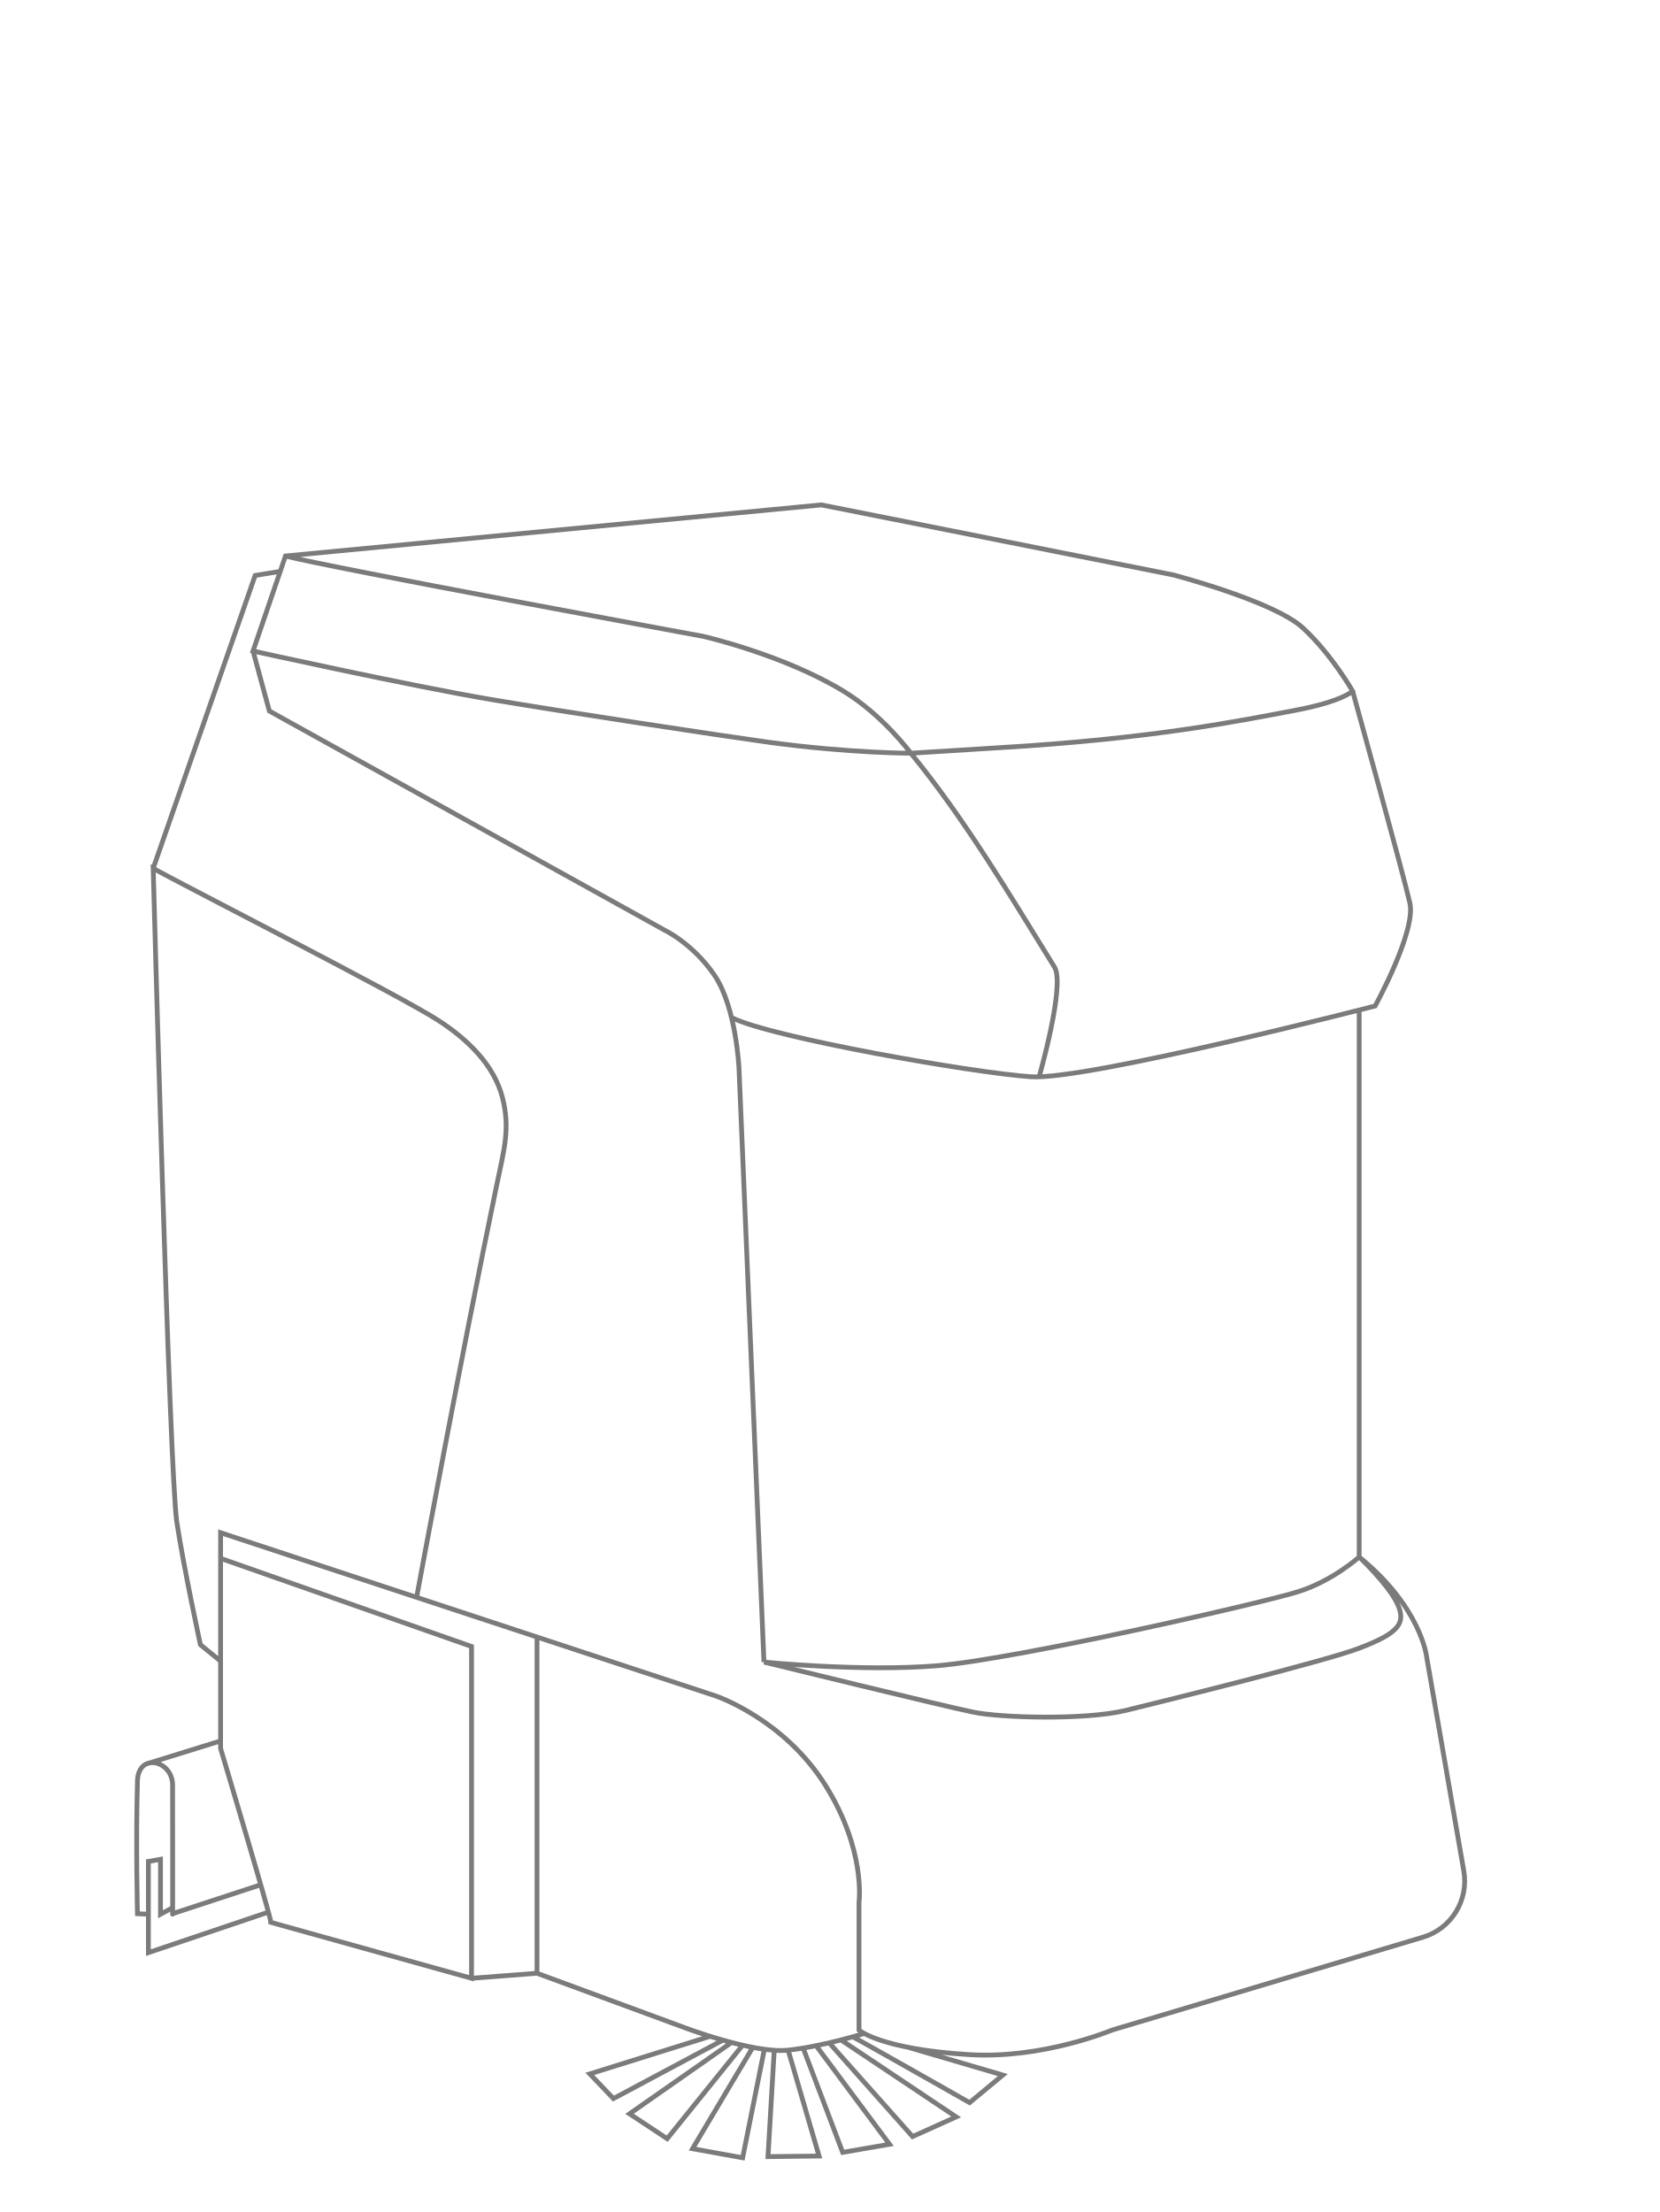
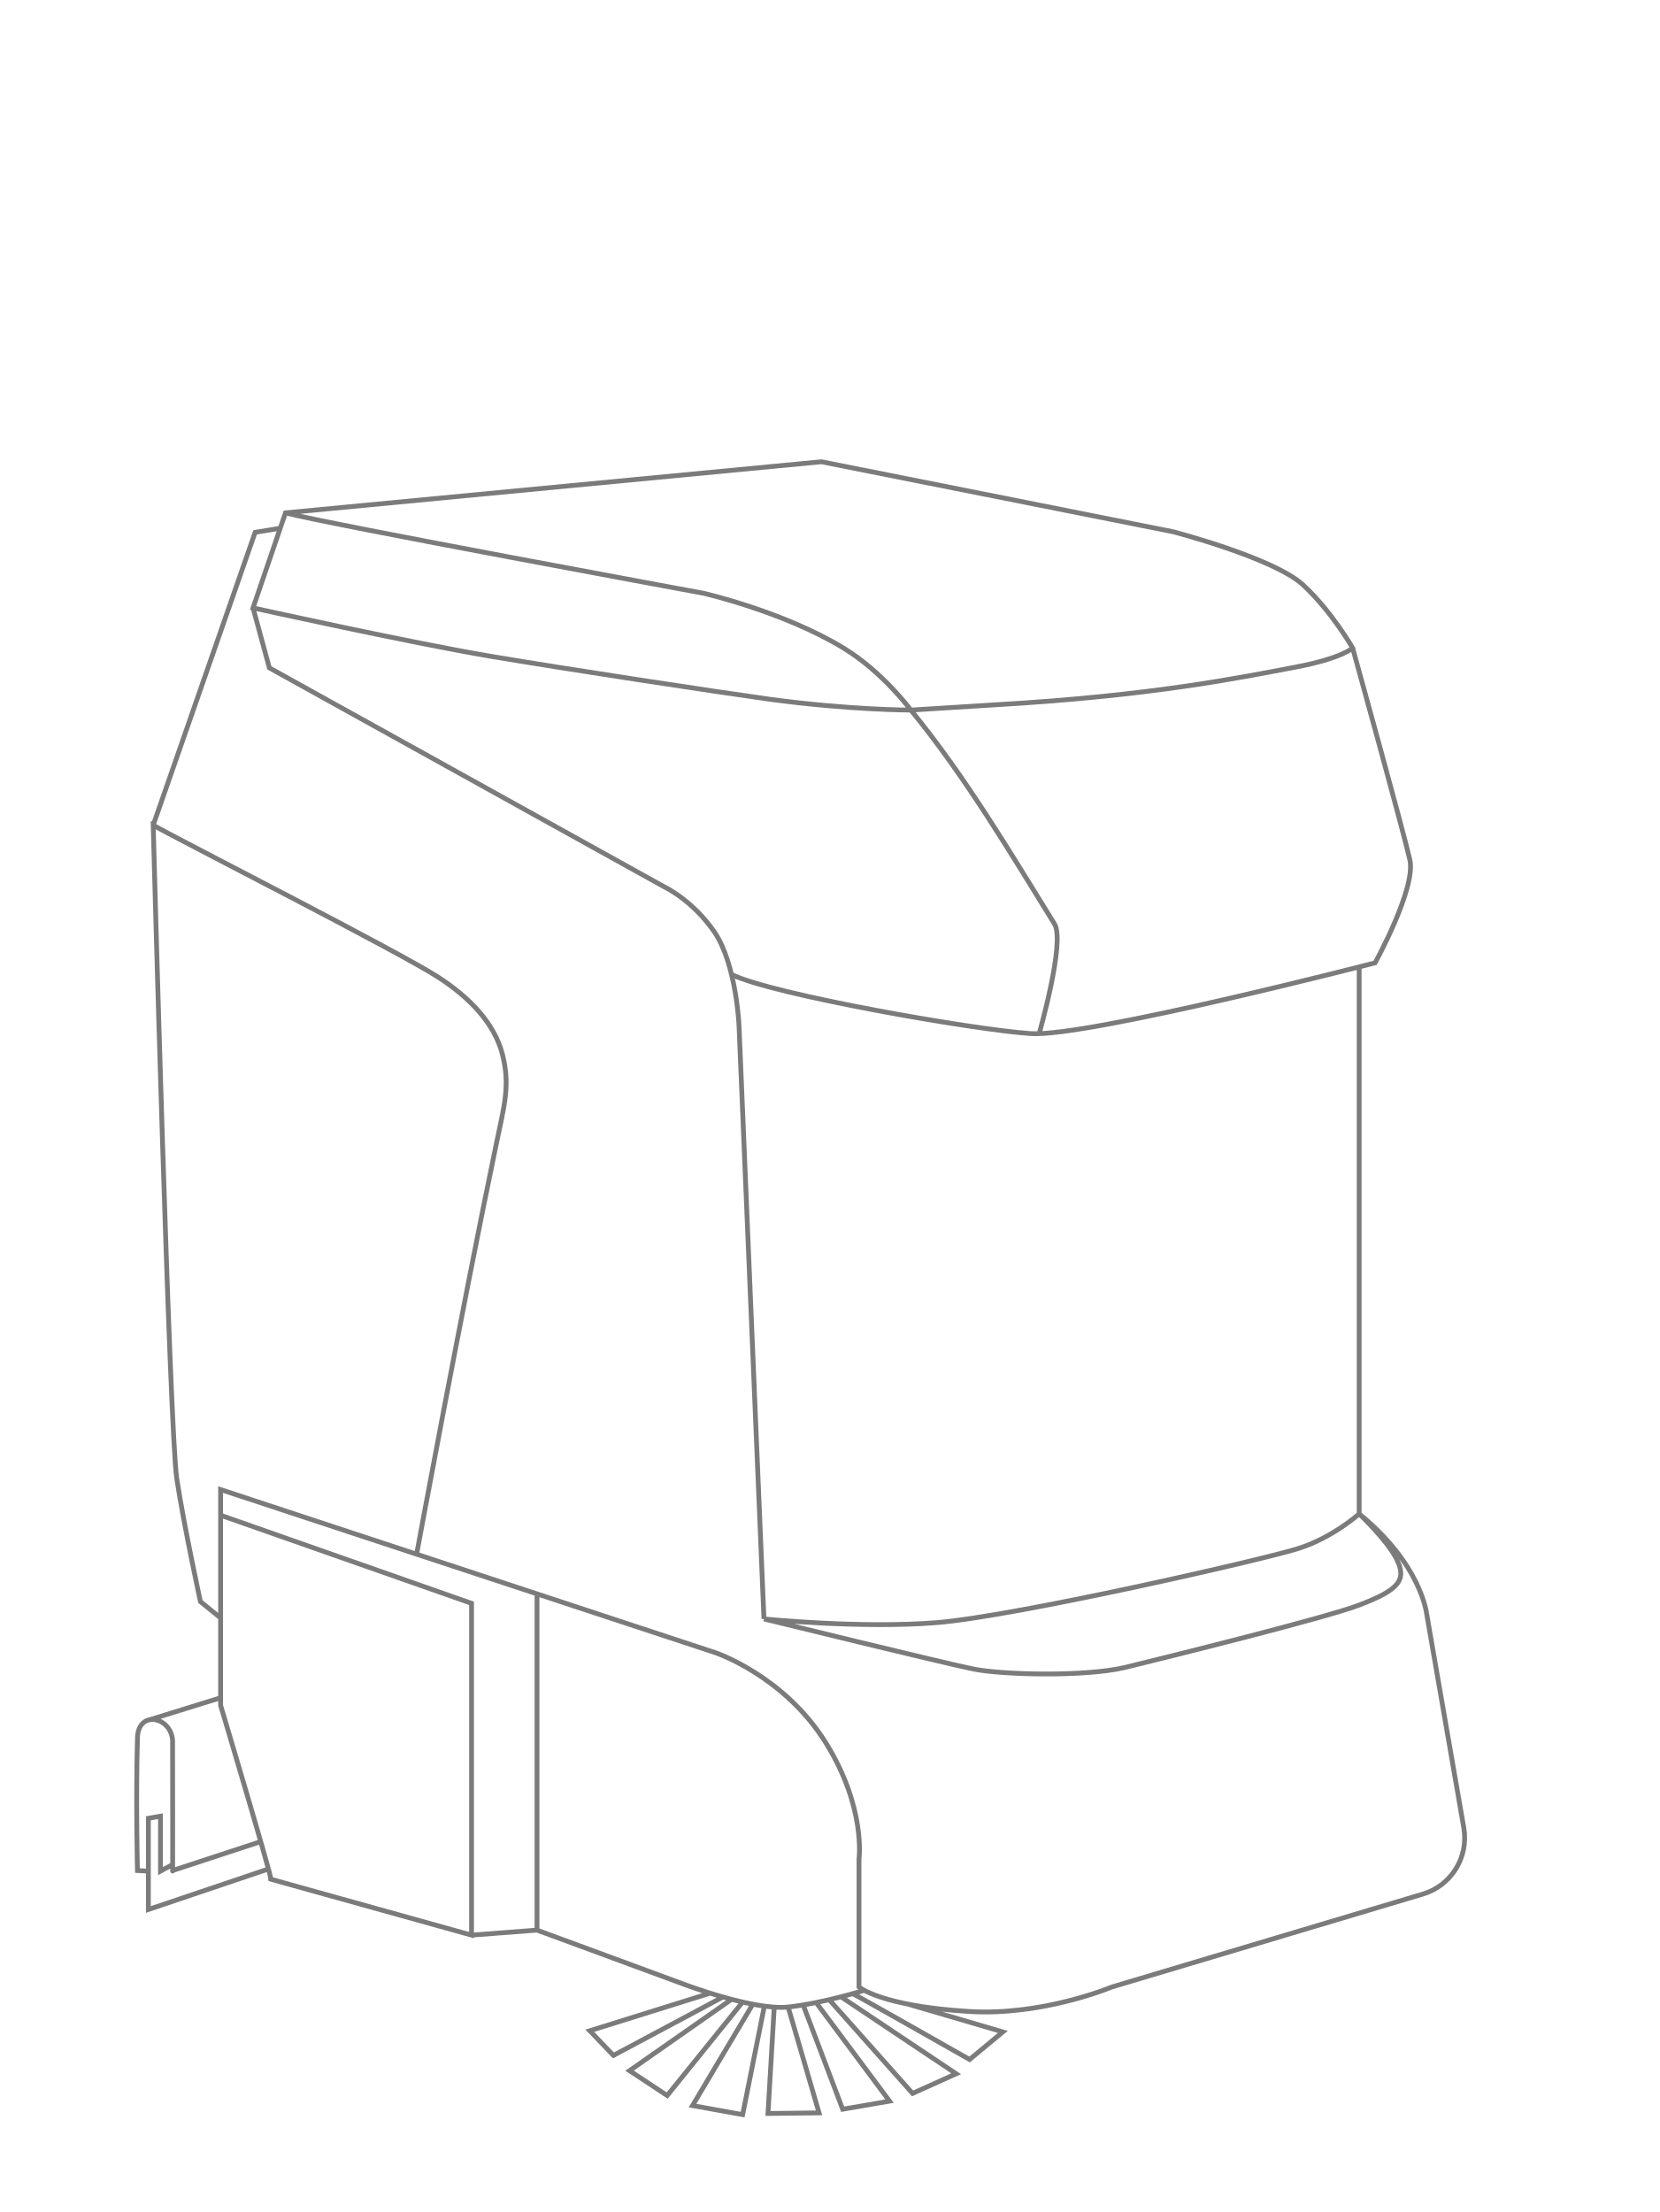
<svg xmlns="http://www.w3.org/2000/svg" class="icon" height="1333" viewBox="0 0 1000 2666" version="1.1" id="svg12013" width="1000">
  <defs id="defs12017">
    <pattern y="0" x="0" height="6" width="6" patternUnits="userSpaceOnUse" id="EMFhbasepattern" />
    <pattern y="0" x="0" height="6" width="6" patternUnits="userSpaceOnUse" id="EMFhbasepattern-8" />
  </defs>
-   <path id="path1616" d="m -195.05,784.664 39.106,-114.558 645.828,-61.578 423.919,84.35 c 0,0 121.252,31.602 156.424,63.902 34.941,32.299 59.932,76.217 59.932,76.217 0,0 -12.727,12.548 -69.882,23.237 -65.254,12.316 -171.002,34.159 -358.433,45.08 -30.544,1.859 -104.129,6.506 -104.129,6.506 0,0 -73.353,0 -169.845,-13.013 -68.262,-9.527 -243.892,-36.249 -336.451,-51.818 -97.649,-16.498 -286.469,-58.325 -286.469,-58.325 z m 39.106,-114.558 c 49.519,13.245 503.75,96.898 503.75,96.898 0,0 96.492,22.075 168.688,65.993 47.436,28.814 81.22,74.823 81.22,74.823 m -913.091,138.725 122.872,-352.97 30.082,-4.88 m -32.627,95.969 19.669,72.267 476.446,264.205 c 0,0 33.553,15.801 59.932,54.142 26.379,38.806 29.619,112.467 29.619,112.467 l 30.081,715.467 m 0,0 c 0,0 116.855,11.851 208.72,4.415 96.724,-8.133 393.374,-75.985 435.026,-89.23 41.651,-13.013 73.584,-41.827 73.584,-41.827 v -659.234 m -756.436,9.062 c 48.13,24.167 292.948,66.922 360.747,71.338 68.031,4.415 414.894,-85.28 414.894,-85.28 0,0 49.519,-89.927 41.883,-124.086 -7.636,-34.158 -68.956,-255.374 -68.956,-255.374 m -1364.315,1169.053 -24.297,-19.751 c 0,0 -19.669,-90.392 -28.462,-147.787 -8.793,-57.395 -28.462,-787.966 -28.462,-787.966 32.164,18.357 298.271,153.596 344.087,183.572 36.098,23.469 66.874,54.142 76.824,92.716 9.487,37.644 2.314,61.114 -7.636,108.981 -41.651,200.303 -95.799,493.322 -95.799,493.322 m -175.63,391.776 c 0,-6.739 -60.626,-209.598 -60.626,-209.598 V 1878.197 l 302.435,106.193 v 399.909 z m 1311.556,-440.341 c 74.51,60.416 81.22,119.903 81.22,119.903 l 44.891,258.628 c 6.016,35.32 -15.041,69.478 -49.287,79.703 l -374.863,112.002 c 0,0 -83.302,35.088 -172.159,29.511 -106.442,-6.506 -132.59,-29.511 -132.59,-29.511 v -154.294 c 0,0 8.562,-62.508 -40.494,-140.816 -50.444,-80.4 -132.59,-107.82 -132.59,-107.82 l -596.309,-196.585 v 30.905 m 654.852,125.015 c 0,0 219.827,53.91 252.685,60.416 32.858,6.739 133.284,9.76 183.035,-2.091 49.519,-12.083 242.735,-59.952 281.61,-75.055 48.825,-18.59 58.081,-30.673 44.428,-56.699 -12.033,-22.772 -44.428,-53.212 -44.428,-53.212 m -990.84,96.433 v 405.253 l 176.555,65.064 c 0,0 84.228,32.067 125.88,27.652 41.651,-4.415 92.096,-20.216 92.096,-20.216 m -134.441,16.73 -72.659,122.227 60.394,10.921 26.148,-130.592 m 11.801,3.021 -7.405,126.177 61.552,-0.697 -37.255,-127.571 m 18.512,-1.394 47.205,124.55 56.461,-9.759 -88.393,-118.741 m 15.735,-3.486 100.426,112.932 52.527,-23.702 -138.375,-92.483 m 13.884,-3.95 c 3.24,1.162 140.689,79.238 140.689,79.238 l 40.031,-33.229 -114.078,-33.462 m -213.116,-5.577 -122.64,85.745 45.354,29.976 90.939,-112.699 m -39.106,-10.689 -145.086,45.312 28.462,29.744 131.896,-70.408 m -556.972,-187.29 -106.211,34.855 c 0.23,11.851 0,-152.667 0,-152.667 1.851,-32.067 -41.42,-42.756 -42.346,-7.204 -2.083,75.52 0,159.87 0,159.87 l 13.19,0.697 m 0,-181.946 87.005,-26.955 m 57.618,206.345 -144.623,48.797 v -109.911 l 14.578,-2.556 v 66.225 l 14.578,-7.901 m 360.284,85.048 78.906,-6.042 M 597.715,907.82 c 65.022,79.238 120.558,172.883 173.085,257.698 13.421,21.378 -18.512,132.451 -18.512,132.451" style="fill:none;stroke:#7c7b7b;stroke-width:5.785px;stroke-linecap:butt;stroke-linejoin:miter;stroke-miterlimit:4;stroke-dasharray:none;stroke-opacity:1" />
+   <path id="path1616" d="m -195.05,732.664 39.106,-114.558 645.828,-61.578 423.919,84.35 c 0,0 121.252,31.602 156.424,63.902 34.941,32.299 59.932,76.217 59.932,76.217 0,0 -12.727,12.548 -69.882,23.237 -65.254,12.316 -171.002,34.159 -358.433,45.08 -30.544,1.859 -104.129,6.506 -104.129,6.506 0,0 -73.353,0 -169.845,-13.013 -68.262,-9.527 -243.892,-36.249 -336.451,-51.818 -97.649,-16.498 -286.469,-58.325 -286.469,-58.325 z m 39.106,-114.558 c 49.519,13.245 503.75,96.898 503.75,96.898 0,0 96.492,22.075 168.688,65.993 47.436,28.814 81.22,74.823 81.22,74.823 m -913.091,138.725 122.872,-352.97 30.082,-4.88 m -32.627,95.969 19.669,72.267 476.446,264.205 c 0,0 33.553,15.801 59.932,54.142 26.379,38.806 29.619,112.467 29.619,112.467 l 30.081,715.467 m 0,0 c 0,0 116.855,11.851 208.72,4.415 96.724,-8.133 393.374,-75.985 435.026,-89.23 41.651,-13.013 73.584,-41.827 73.584,-41.827 v -659.234 m -756.436,9.062 c 48.13,24.167 292.948,66.922 360.747,71.338 68.031,4.415 414.894,-85.28 414.894,-85.28 0,0 49.519,-89.927 41.883,-124.086 -7.636,-34.158 -68.956,-255.374 -68.956,-255.374 m -1364.315,1169.053 -24.297,-19.751 c 0,0 -19.669,-90.392 -28.462,-147.787 -8.793,-57.395 -28.462,-787.966 -28.462,-787.966 32.164,18.357 298.271,153.596 344.087,183.572 36.098,23.469 66.874,54.142 76.824,92.716 9.487,37.644 2.314,61.114 -7.636,108.981 -41.651,200.303 -95.799,493.322 -95.799,493.322 m -175.63,391.776 c 0,-6.739 -60.626,-209.598 -60.626,-209.598 V 1826.197 l 302.435,106.193 v 399.909 z m 1311.556,-440.341 c 74.51,60.416 81.22,119.903 81.22,119.903 l 44.891,258.628 c 6.016,35.32 -15.041,69.478 -49.287,79.703 l -374.863,112.002 c 0,0 -83.302,35.088 -172.159,29.511 -106.442,-6.506 -132.59,-29.511 -132.59,-29.511 v -154.294 c 0,0 8.562,-62.508 -40.494,-140.816 -50.444,-80.4 -132.59,-107.82 -132.59,-107.82 l -596.309,-196.585 v 30.905 m 654.852,125.015 c 0,0 219.827,53.91 252.685,60.416 32.858,6.739 133.284,9.76 183.035,-2.091 49.519,-12.083 242.735,-59.952 281.61,-75.055 48.825,-18.59 58.081,-30.673 44.428,-56.699 -12.033,-22.772 -44.428,-53.212 -44.428,-53.212 m -990.84,96.433 v 405.253 l 176.555,65.064 c 0,0 84.228,32.067 125.88,27.652 41.651,-4.415 92.096,-20.216 92.096,-20.216 m -134.441,16.73 -72.659,122.227 60.394,10.921 26.148,-130.592 m 11.801,3.021 -7.405,126.177 61.552,-0.697 -37.255,-127.571 m 18.512,-1.394 47.205,124.55 56.461,-9.759 -88.393,-118.741 m 15.735,-3.486 100.426,112.932 52.527,-23.702 -138.375,-92.483 m 13.884,-3.95 c 3.24,1.162 140.689,79.238 140.689,79.238 l 40.031,-33.229 -114.078,-33.462 m -213.116,-5.577 -122.64,85.745 45.354,29.976 90.939,-112.699 m -39.106,-10.689 -145.086,45.312 28.462,29.744 131.896,-70.408 m -556.972,-187.29 -106.211,34.855 c 0.23,11.851 0,-152.667 0,-152.667 1.851,-32.067 -41.42,-42.756 -42.346,-7.204 -2.083,75.52 0,159.87 0,159.87 l 13.19,0.697 m 0,-181.946 87.005,-26.955 m 57.618,206.345 -144.623,48.797 v -109.911 l 14.578,-2.556 v 66.225 l 14.578,-7.901 m 360.284,85.048 78.906,-6.042 M 597.715,855.82 c 65.022,79.238 120.558,172.883 173.085,257.698 13.421,21.378 -18.512,132.451 -18.512,132.451" style="fill:none;stroke:#7c7b7b;stroke-width:5.785px;stroke-linecap:butt;stroke-linejoin:miter;stroke-miterlimit:4;stroke-dasharray:none;stroke-opacity:1" />
</svg>
